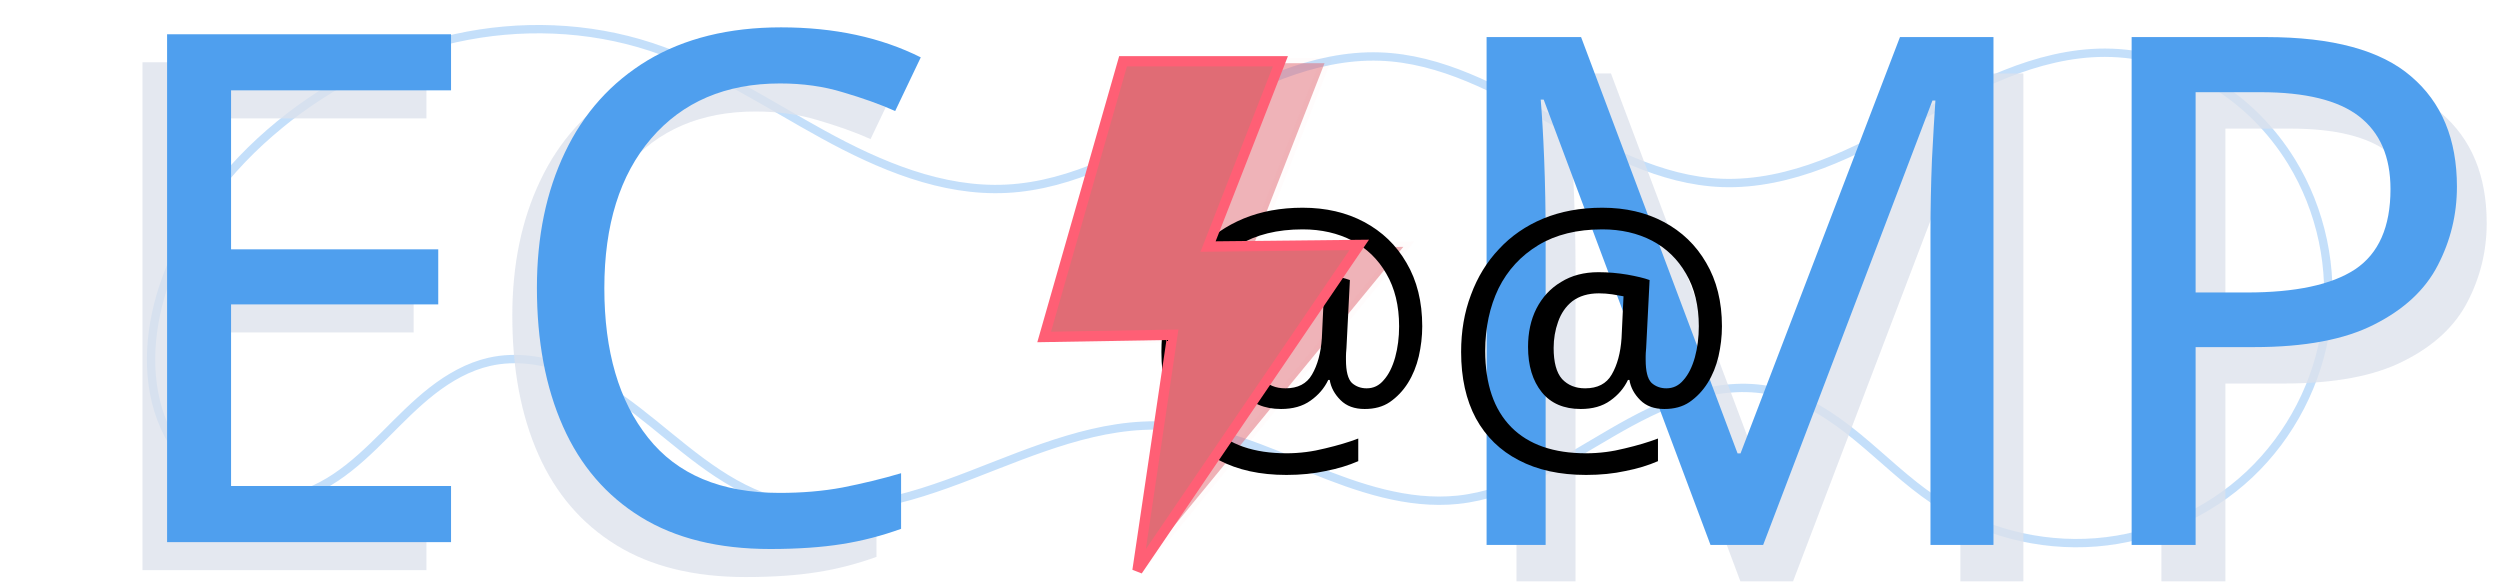
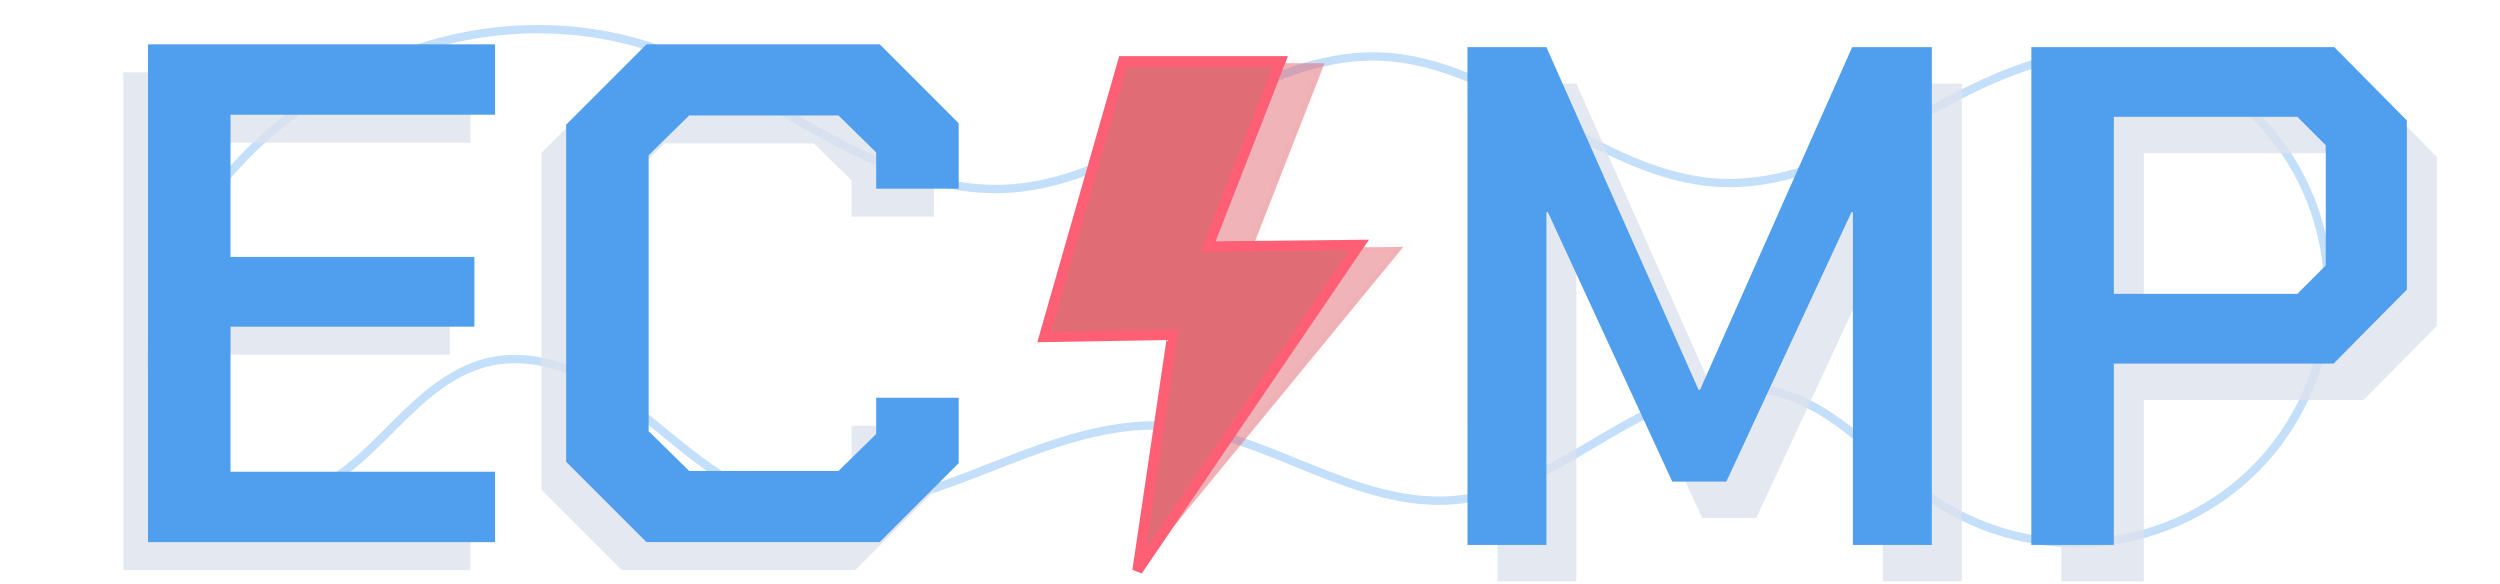
<svg xmlns="http://www.w3.org/2000/svg" width="300" height="70" viewBox="0 0 79.375 18.521" version="1.1" id="svg8">
  <defs id="defs2">
    </defs>
  <g id="layer1" transform="translate(0,-278.4792)">
    <path transform="translate(2.645833)" style="fill:none;stroke:#4f9fee;stroke-width:0.265px;stroke-linecap:butt;stroke-linejoin:miter;stroke-opacity:0.335" d="m 6.233,282.435 c 1.621,-1.325 3.542,-2.294 5.587,-2.744 2.045,-0.451 4.211,-0.376 6.201,0.276 1.948,0.638 3.675,1.799 5.472,2.785 1.798,0.986 3.774,1.825 5.822,1.72 2.116,-0.108 4.037,-1.201 5.891,-2.228 0.927,-0.513 1.863,-1.019 2.854,-1.392 0.992,-0.373 2.046,-0.613 3.105,-0.577 1.948,0.067 3.733,1.046 5.432,2.002 1.699,0.956 3.482,1.937 5.43,2.01 1.082,0.04 2.16,-0.207 3.173,-0.59 1.013,-0.383 1.969,-0.9 2.92,-1.42 0.95,-0.52 1.901,-1.046 2.907,-1.447 1.006,-0.402 2.075,-0.678 3.158,-0.677 1.194,9.6e-4 2.382,0.345 3.408,0.955 1.026,0.611 1.89,1.484 2.516,2.501 0.948,1.54 1.343,3.413 1.1,5.205 -0.243,1.792 -1.12,3.491 -2.437,4.731 -1.317,1.239 -3.065,2.011 -4.868,2.154 -1.803,0.143 -3.649,-0.343 -5.151,-1.351 -0.863,-0.58 -1.606,-1.318 -2.409,-1.979 -0.803,-0.661 -1.697,-1.258 -2.713,-1.477 -0.878,-0.19 -1.802,-0.084 -2.66,0.182 -0.858,0.267 -1.659,0.689 -2.437,1.139 -0.778,0.45 -1.538,0.932 -2.344,1.33 -0.806,0.398 -1.664,0.713 -2.558,0.805 -1.587,0.163 -3.155,-0.381 -4.634,-0.979 -1.479,-0.597 -2.97,-1.265 -4.562,-1.367 -2.165,-0.138 -4.235,0.781 -6.26,1.561 -1.012,0.39 -2.042,0.75 -3.111,0.932 -1.069,0.182 -2.185,0.18 -3.219,-0.148 -1.629,-0.516 -2.895,-1.768 -4.247,-2.812 -0.676,-0.522 -1.394,-1.004 -2.19,-1.314 -0.796,-0.311 -1.679,-0.443 -2.512,-0.255 -0.67,0.151 -1.281,0.5 -1.822,0.922 -0.541,0.422 -1.02,0.917 -1.505,1.402 -0.486,0.485 -0.984,0.964 -1.554,1.345 -0.571,0.381 -1.222,0.663 -1.907,0.714 -0.749,0.056 -1.509,-0.173 -2.128,-0.598 -0.619,-0.425 -1.1,-1.038 -1.405,-1.725 -0.61,-1.373 -0.51,-2.976 -0.047,-4.405 0.665,-2.048 2.036,-3.821 3.703,-5.184 z" id="path4690" />
    <path style="fill:#e06c75;fill-opacity:0.512;stroke:#ff5f75;stroke-width:0.327px;stroke-linecap:butt;stroke-linejoin:miter;stroke-opacity:0.016" d="m 37.059,280.485 h 4.996 l -2.297,5.883 4.798,-0.051 -8.441,10.276 2.512,-7.424 -4.073,0.07 z" id="path162-3" />
-     <flowRoot xml:space="preserve" id="flowRoot26" style="fill:black;fill-opacity:1;stroke:none;font-family:'Chakra Petch';font-style:normal;font-weight:normal;font-size:40px;line-height:1.25;letter-spacing:0px;word-spacing:0px;-inkscape-font-specification:'Chakra Petch';font-stretch:normal;font-variant:normal;">
-       <flowRegion id="flowRegion28" style="-inkscape-font-specification:'Chakra Petch';font-family:'Chakra Petch';font-weight:normal;font-style:normal;font-stretch:normal;font-variant:normal;">
-         <rect id="rect30" width="300.203" height="70.211" x="0" y="0.023" style="-inkscape-font-specification:'Chakra Petch';font-family:'Chakra Petch';font-weight:normal;font-style:normal;font-stretch:normal;font-variant:normal;" />
-       </flowRegion>
-       <flowPara id="flowPara32" />
-     </flowRoot>
-     <text xml:space="preserve" style="font-style:normal;font-weight:normal;font-size:10.583px;line-height:1.25;font-family:sans-serif;letter-spacing:0px;word-spacing:0px;fill:#000000;fill-opacity:1;stroke:none;stroke-width:0.265" x="7.468" y="293.235" id="text36">
-       <tspan id="tspan34" x="7.468" y="302.599" style="stroke-width:0.265" />
-     </text>
-     <text xml:space="preserve" style="font-style:normal;font-weight:normal;font-size:10.583px;line-height:1.25;font-family:sans-serif;letter-spacing:0px;word-spacing:0px;fill:#000000;fill-opacity:1;stroke:none;stroke-width:0.265" x="6.048" y="293.112" id="text40">
-       <tspan id="tspan38" x="6.048" y="302.476" style="stroke-width:0.265" />
-     </text>
-     <text xml:space="preserve" style="font-style:normal;font-weight:normal;font-size:22.578px;line-height:1.25;font-family:sans-serif;letter-spacing:0px;word-spacing:0px;fill:#dce1ec;fill-opacity:0.784;stroke:none;stroke-width:0.265" x="2.337" y="296.58" id="text48">
-       <tspan id="tspan46" x="2.337" y="296.58" style="font-style:normal;font-variant:normal;font-weight:normal;font-stretch:normal;font-size:22.578px;font-family:'Chakra Petch SemiBold';-inkscape-font-specification:'Chakra Petch SemiBold, ';fill:#dce1ec;fill-opacity:0.784;stroke-width:0.265">EC</tspan>
-     </text>
-     <text xml:space="preserve" style="font-style:normal;font-weight:normal;font-size:22.578px;line-height:1.25;font-family:sans-serif;letter-spacing:0px;word-spacing:0px;fill:#4f9fee;fill-opacity:1;stroke:none;stroke-width:0.265" x="3.118" y="295.691" id="text48-3">
-       <tspan id="tspan46-2" x="3.118" y="295.691" style="font-style:normal;font-variant:normal;font-weight:normal;font-stretch:normal;font-size:22.578px;font-family:'Chakra Petch SemiBold';-inkscape-font-specification:'Chakra Petch SemiBold, ';fill:#4f9fee;fill-opacity:1;stroke-width:0.265">EC</tspan>
-     </text>
-     <text xml:space="preserve" style="font-style:normal;font-weight:normal;font-size:22.578px;line-height:1.25;font-family:sans-serif;letter-spacing:0px;word-spacing:0px;fill:#dce1ec;fill-opacity:0.784;stroke:none;stroke-width:0.265" x="45.962" y="296.935" id="text52-1">
-       <tspan id="tspan50-5" x="45.962" y="296.935" style="font-style:normal;font-variant:normal;font-weight:normal;font-stretch:normal;font-size:22.578px;font-family:'Chakra Petch SemiBold';-inkscape-font-specification:'Chakra Petch SemiBold, ';fill:#dce1ec;fill-opacity:0.784;stroke-width:0.265">MP</tspan>
-     </text>
-     <text xml:space="preserve" style="font-style:normal;font-weight:normal;font-size:22.578px;line-height:1.25;font-family:sans-serif;letter-spacing:0px;word-spacing:0px;fill:#4f9fee;fill-opacity:1;stroke:none;stroke-width:0.265" x="45.011" y="295.78" id="text52-1-9">
-       <tspan id="tspan50-5-9" x="45.011" y="295.78" style="font-style:normal;font-variant:normal;font-weight:normal;font-stretch:normal;font-size:22.578px;font-family:'Chakra Petch SemiBold';-inkscape-font-specification:'Chakra Petch SemiBold, ';fill:#4f9fee;fill-opacity:1;stroke-width:0.265">MP</tspan>
-     </text>
-     <text xml:space="preserve" style="font-style:normal;font-variant:normal;font-weight:normal;font-stretch:normal;font-size:10.583px;line-height:1.25;font-family:D050000L;-inkscape-font-specification:D050000L;letter-spacing:0px;word-spacing:0px;fill:#000000;fill-opacity:1;stroke:none;stroke-width:0.265" x="36.45" y="287.619" id="text4737">
-       <tspan x="36.45" y="298.012" style="stroke-width:0.265" id="tspan4759" />
-     </text>
-     <text xml:space="preserve" style="font-style:normal;font-variant:normal;font-weight:normal;font-stretch:normal;font-size:10.583px;line-height:1.25;font-family:'Thunder Lord';-inkscape-font-specification:'Thunder Lord';letter-spacing:0px;word-spacing:0px;fill:#000000;fill-opacity:1;stroke:none;stroke-width:0.265" x="35.895" y="285.467" id="text104">
-       <tspan id="tspan102" x="35.895" y="295.02" style="stroke-width:0.265" />
-     </text>
-     <text xml:space="preserve" style="font-style:normal;font-variant:normal;font-weight:normal;font-stretch:normal;font-size:10.583px;line-height:1.25;font-family:'Thunder Lord';-inkscape-font-specification:'Thunder Lord';letter-spacing:0px;word-spacing:0px;fill:#000000;fill-opacity:1;stroke:none;stroke-width:0.265" x="36.265" y="292.621" id="text108">
-       <tspan id="tspan106" x="36.265" y="292.621" style="stroke-width:0.265">@@</tspan>
-     </text>
-     <text xml:space="preserve" style="font-style:normal;font-variant:normal;font-weight:normal;font-stretch:normal;font-size:10.583px;line-height:1.25;font-family:'Thunder Lord';-inkscape-font-specification:'Thunder Lord';letter-spacing:0px;word-spacing:0px;fill:#000000;fill-opacity:1;stroke:none;stroke-width:0.265" x="38.732" y="284.665" id="text112">
-       <tspan id="tspan110" x="38.732" y="294.218" style="stroke-width:0.265" />
-     </text>
+     <g style="font-style:normal;font-variant:normal;font-weight:normal;font-stretch:normal;font-size:40px;line-height:1.25;font-family:'Chakra Petch';-inkscape-font-specification:'Chakra Petch';letter-spacing:0px;word-spacing:0px;fill:#000000;fill-opacity:1;stroke:none" id="flowRoot26" />
+     <g style="font-style:normal;font-weight:normal;font-size:10.583px;line-height:1.25;font-family:sans-serif;letter-spacing:0px;word-spacing:0px;fill:#000000;fill-opacity:1;stroke:none;stroke-width:0.265" id="text36" />
+     <g style="font-style:normal;font-weight:normal;font-size:10.583px;line-height:1.25;font-family:sans-serif;letter-spacing:0px;word-spacing:0px;fill:#000000;fill-opacity:1;stroke:none;stroke-width:0.265" id="text40" />
+     <g aria-label="EC" style="font-style:normal;font-weight:normal;font-size:22.578px;line-height:1.25;font-family:sans-serif;letter-spacing:0px;word-spacing:0px;fill:#dce1ec;fill-opacity:0.784;stroke:none;stroke-width:0.265" id="text48">
+       <path d="M 3.917,280.776 H 14.935 v 2.235 H 6.536 v 4.516 h 7.744 v 2.213 H 6.536 v 4.606 h 8.399 v 2.235 H 3.917 Z" style="font-style:normal;font-variant:normal;font-weight:normal;font-stretch:normal;font-size:22.578px;font-family:'Chakra Petch SemiBold';-inkscape-font-specification:'Chakra Petch SemiBold, ';fill:#dce1ec;fill-opacity:0.784;stroke-width:0.265" id="path1549" />
+       <path d="m 17.193,294.029 v -10.702 l 2.551,-2.551 h 7.406 l 2.506,2.506 v 2.077 h -2.619 v -1.151 l -1.197,-1.174 h -4.741 l -1.287,1.264 v 8.76 l 1.287,1.264 h 4.741 l 1.197,-1.174 v -1.151 h 2.619 v 2.077 l -2.506,2.506 H 19.744 Z" style="font-style:normal;font-variant:normal;font-weight:normal;font-stretch:normal;font-size:22.578px;font-family:'Chakra Petch SemiBold';-inkscape-font-specification:'Chakra Petch SemiBold, ';fill:#dce1ec;fill-opacity:0.784;stroke-width:0.265" id="path1551" />
+     </g>
+     <g aria-label="EC" style="font-style:normal;font-weight:normal;font-size:22.578px;line-height:1.25;font-family:sans-serif;letter-spacing:0px;word-spacing:0px;fill:#4f9fee;fill-opacity:1;stroke:none;stroke-width:0.265" id="text48-3">
+       <path d="M 4.699,279.887 H 15.717 v 2.235 H 7.318 v 4.516 h 7.744 v 2.213 H 7.318 v 4.606 h 8.399 v 2.235 H 4.699 Z" style="font-style:normal;font-variant:normal;font-weight:normal;font-stretch:normal;font-size:22.578px;font-family:'Chakra Petch SemiBold';-inkscape-font-specification:'Chakra Petch SemiBold, ';fill:#4f9fee;fill-opacity:1;stroke-width:0.265" id="path1544" />
+       <path d="m 17.975,293.14 v -10.702 l 2.551,-2.551 h 7.406 l 2.506,2.506 v 2.077 h -2.619 v -1.151 l -1.197,-1.174 h -4.741 l -1.287,1.264 v 8.76 l 1.287,1.264 h 4.741 l 1.197,-1.174 v -1.151 h 2.619 v 2.077 l -2.506,2.506 h -7.406 z" style="font-style:normal;font-variant:normal;font-weight:normal;font-stretch:normal;font-size:22.578px;font-family:'Chakra Petch SemiBold';-inkscape-font-specification:'Chakra Petch SemiBold, ';fill:#4f9fee;fill-opacity:1;stroke-width:0.265" id="path1546" />
+     </g>
+     <g aria-label="MP" style="font-style:normal;font-weight:normal;font-size:22.578px;line-height:1.25;font-family:sans-serif;letter-spacing:0px;word-spacing:0px;fill:#dce1ec;fill-opacity:0.784;stroke:none;stroke-width:0.265" id="text52-1">
+       <path d="m 47.543,281.131 h 2.506 l 4.832,10.882 h 0.045 l 4.832,-10.882 h 2.529 v 15.804 h -2.506 v -10.566 h -0.045 l -3.974,8.557 h -1.716 l -3.951,-8.557 h -0.045 v 10.566 h -2.506 z" style="font-style:normal;font-variant:normal;font-weight:normal;font-stretch:normal;font-size:22.578px;font-family:'Chakra Petch SemiBold';-inkscape-font-specification:'Chakra Petch SemiBold, ';fill:#dce1ec;fill-opacity:0.784;stroke-width:0.265" id="path1559" />
+       <path d="m 65.447,281.131 h 9.618 l 2.303,2.326 v 5.374 l -2.326,2.348 h -6.977 v 5.757 H 65.447 Z m 8.444,7.834 0.903,-0.903 v -3.816 l -0.903,-0.903 h -5.825 v 5.622 z" style="font-style:normal;font-variant:normal;font-weight:normal;font-stretch:normal;font-size:22.578px;font-family:'Chakra Petch SemiBold';-inkscape-font-specification:'Chakra Petch SemiBold, ';fill:#dce1ec;fill-opacity:0.784;stroke-width:0.265" id="path1561" />
+     </g>
+     <g aria-label="MP" style="font-style:normal;font-weight:normal;font-size:22.578px;line-height:1.25;font-family:sans-serif;letter-spacing:0px;word-spacing:0px;fill:#4f9fee;fill-opacity:1;stroke:none;stroke-width:0.265" id="text52-1-9">
+       <path d="m 46.592,279.976 h 2.506 l 4.832,10.882 h 0.045 l 4.832,-10.882 h 2.529 v 15.804 h -2.506 v -10.566 h -0.045 l -3.974,8.557 h -1.716 l -3.951,-8.557 h -0.045 v 10.566 h -2.506 z" style="font-style:normal;font-variant:normal;font-weight:normal;font-stretch:normal;font-size:22.578px;font-family:'Chakra Petch SemiBold';-inkscape-font-specification:'Chakra Petch SemiBold, ';fill:#4f9fee;fill-opacity:1;stroke-width:0.265" id="path1554" />
+       <path d="m 64.496,279.976 h 9.618 l 2.303,2.326 v 5.374 l -2.326,2.348 h -6.977 v 5.757 h -2.619 z m 8.444,7.834 0.903,-0.903 v -3.816 l -0.903,-0.903 h -5.825 v 5.622 z" style="font-style:normal;font-variant:normal;font-weight:normal;font-stretch:normal;font-size:22.578px;font-family:'Chakra Petch SemiBold';-inkscape-font-specification:'Chakra Petch SemiBold, ';fill:#4f9fee;fill-opacity:1;stroke-width:0.265" id="path1556" />
+     </g>
+     <g style="font-style:normal;font-variant:normal;font-weight:normal;font-stretch:normal;font-size:10.583px;line-height:1.25;font-family:D050000L;-inkscape-font-specification:D050000L;letter-spacing:0px;word-spacing:0px;fill:#000000;fill-opacity:1;stroke:none;stroke-width:0.265" id="text4737" />
+     <g style="font-style:normal;font-variant:normal;font-weight:normal;font-stretch:normal;font-size:10.583px;line-height:1.25;font-family:'Thunder Lord';-inkscape-font-specification:'Thunder Lord';letter-spacing:0px;word-spacing:0px;fill:#000000;fill-opacity:1;stroke:none;stroke-width:0.265" id="text104" />
+     <g aria-label="@@" style="font-style:normal;font-variant:normal;font-weight:normal;font-stretch:normal;font-size:10.583px;line-height:1.25;font-family:'Thunder Lord';-inkscape-font-specification:'Thunder Lord';letter-spacing:0px;word-spacing:0px;fill:#000000;fill-opacity:1;stroke:none;stroke-width:0.265" id="text108" />
+     <g style="font-style:normal;font-variant:normal;font-weight:normal;font-stretch:normal;font-size:10.583px;line-height:1.25;font-family:'Thunder Lord';-inkscape-font-specification:'Thunder Lord';letter-spacing:0px;word-spacing:0px;fill:#000000;fill-opacity:1;stroke:none;stroke-width:0.265" id="text112" />
    <path style="fill:#e06c75;fill-opacity:1;stroke:#ff5f75;stroke-width:0.327px;stroke-linecap:butt;stroke-linejoin:miter;stroke-opacity:1" d="m 35.657,280.424 h 4.996 l -2.297,5.883 4.798,-0.051 -7.039,10.338 1.11,-7.486 -4.073,0.07 z" id="path162" />
  </g>
</svg>
